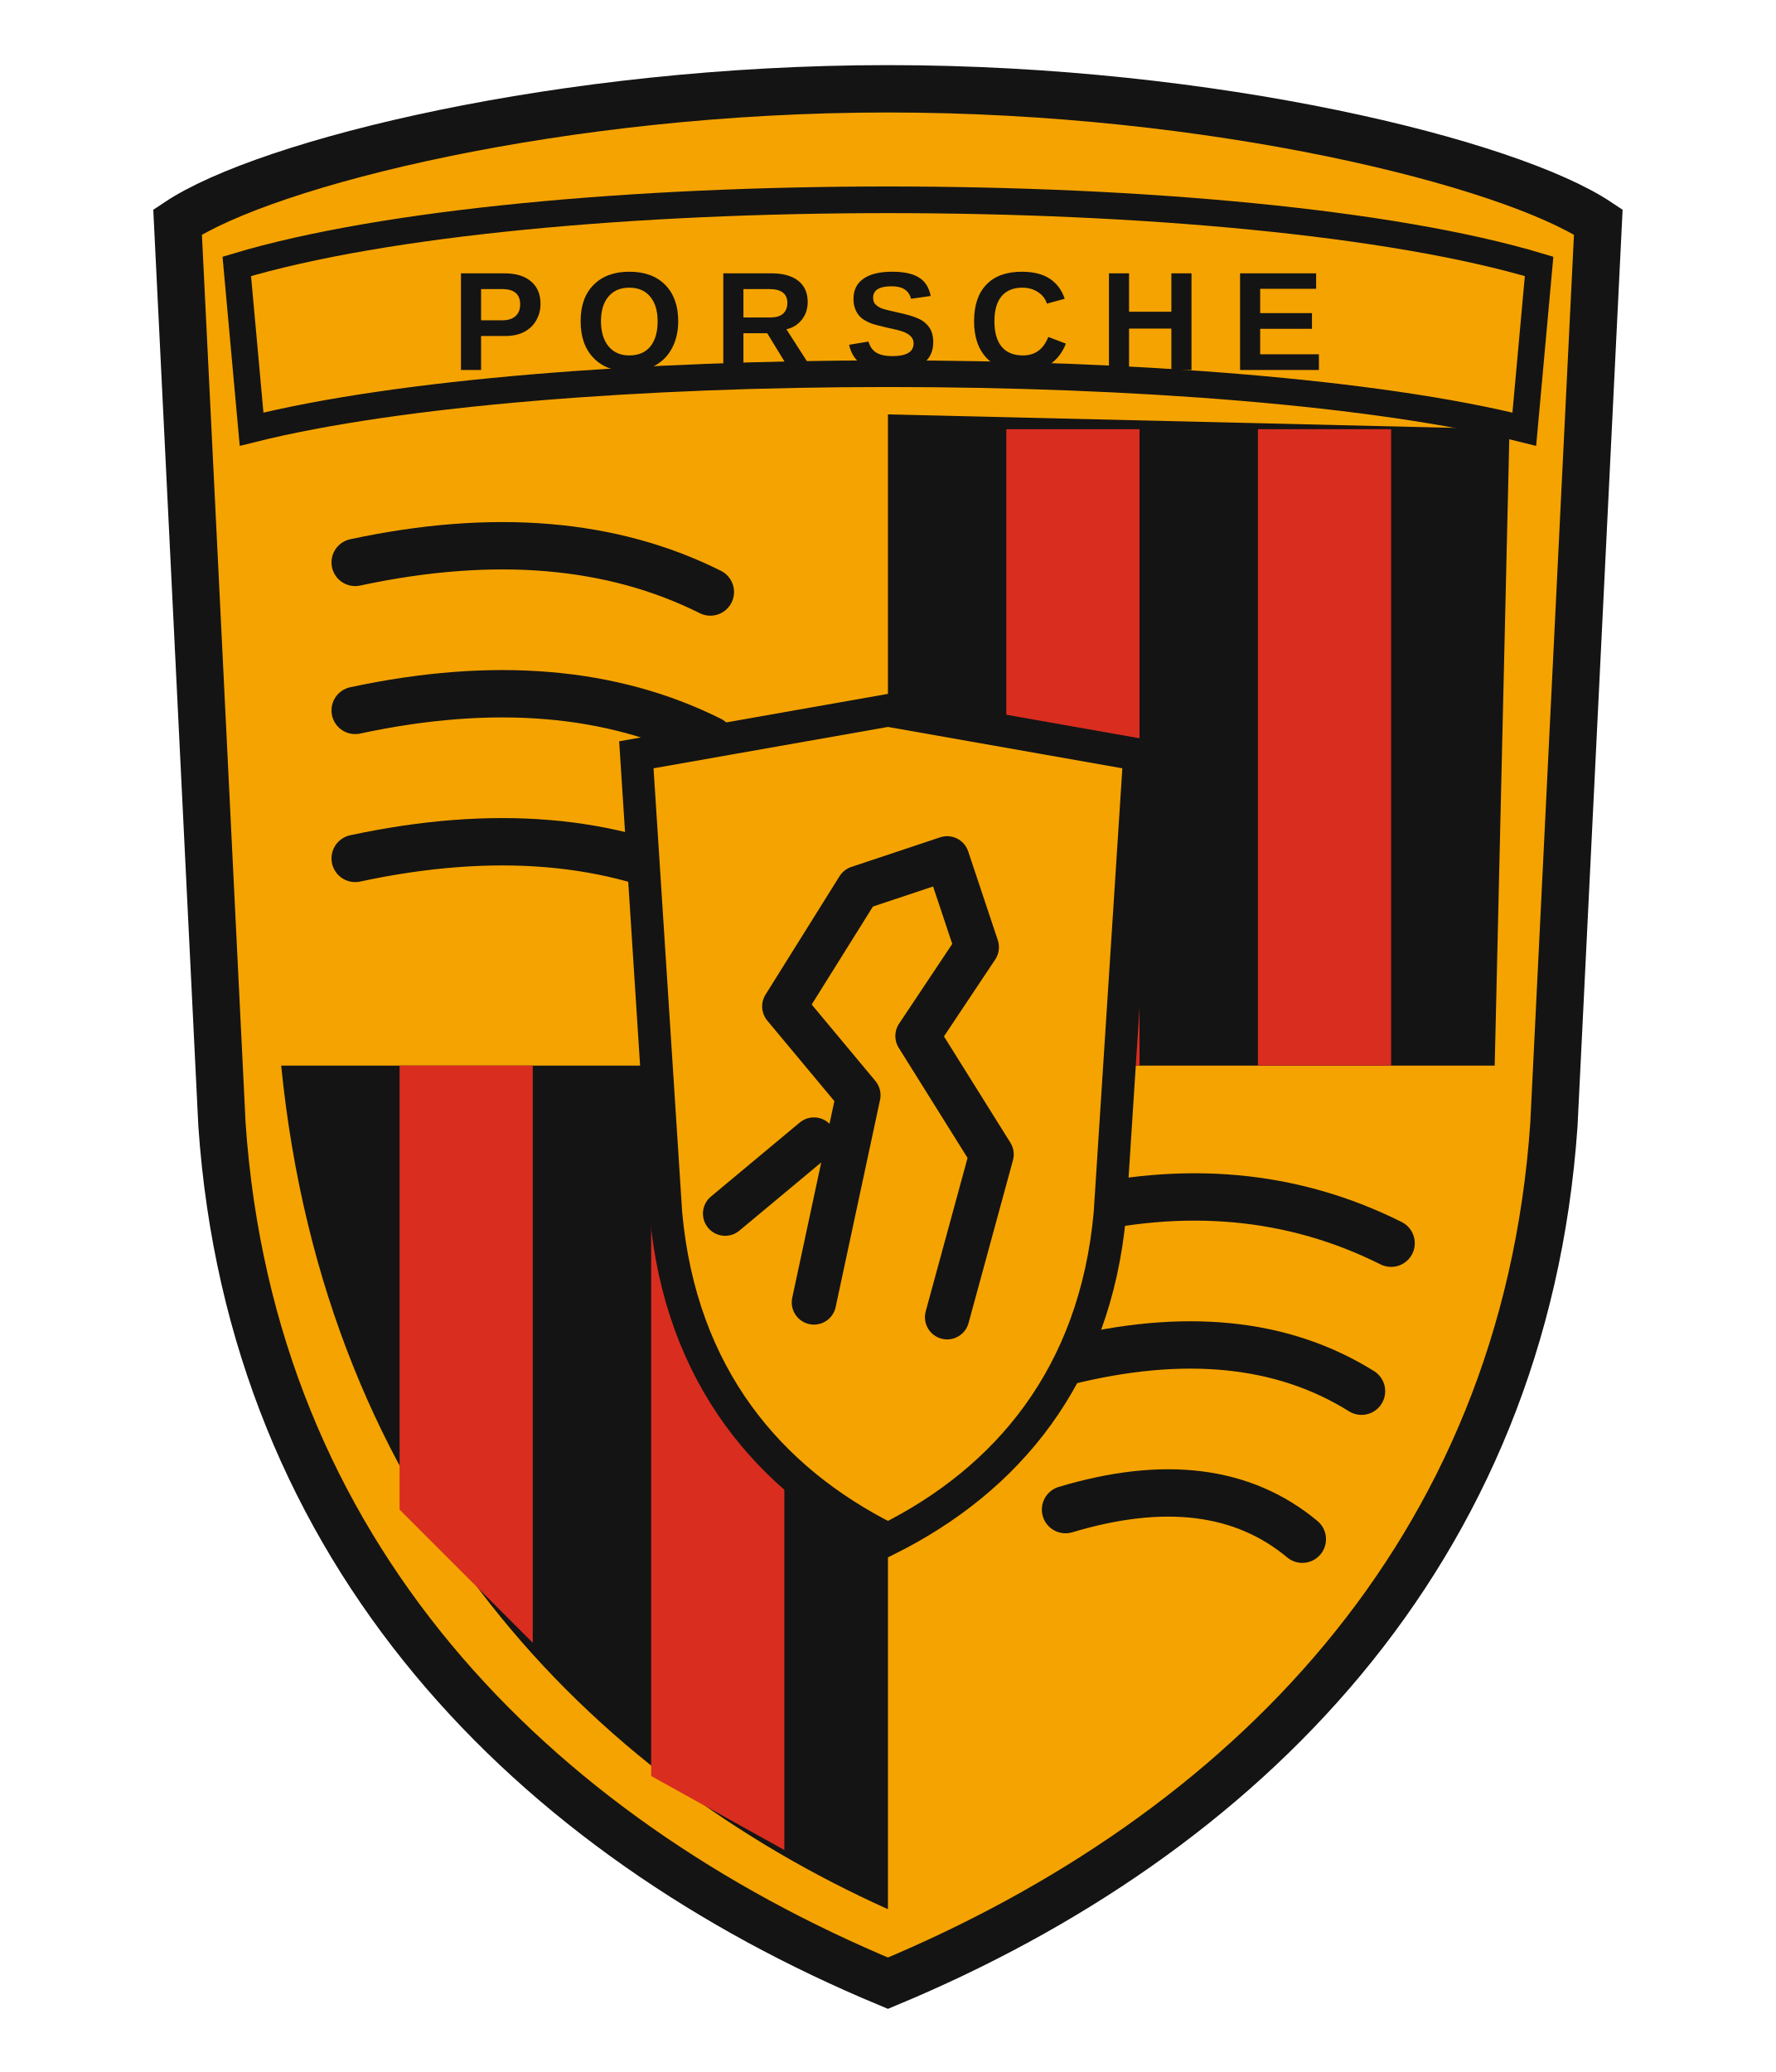
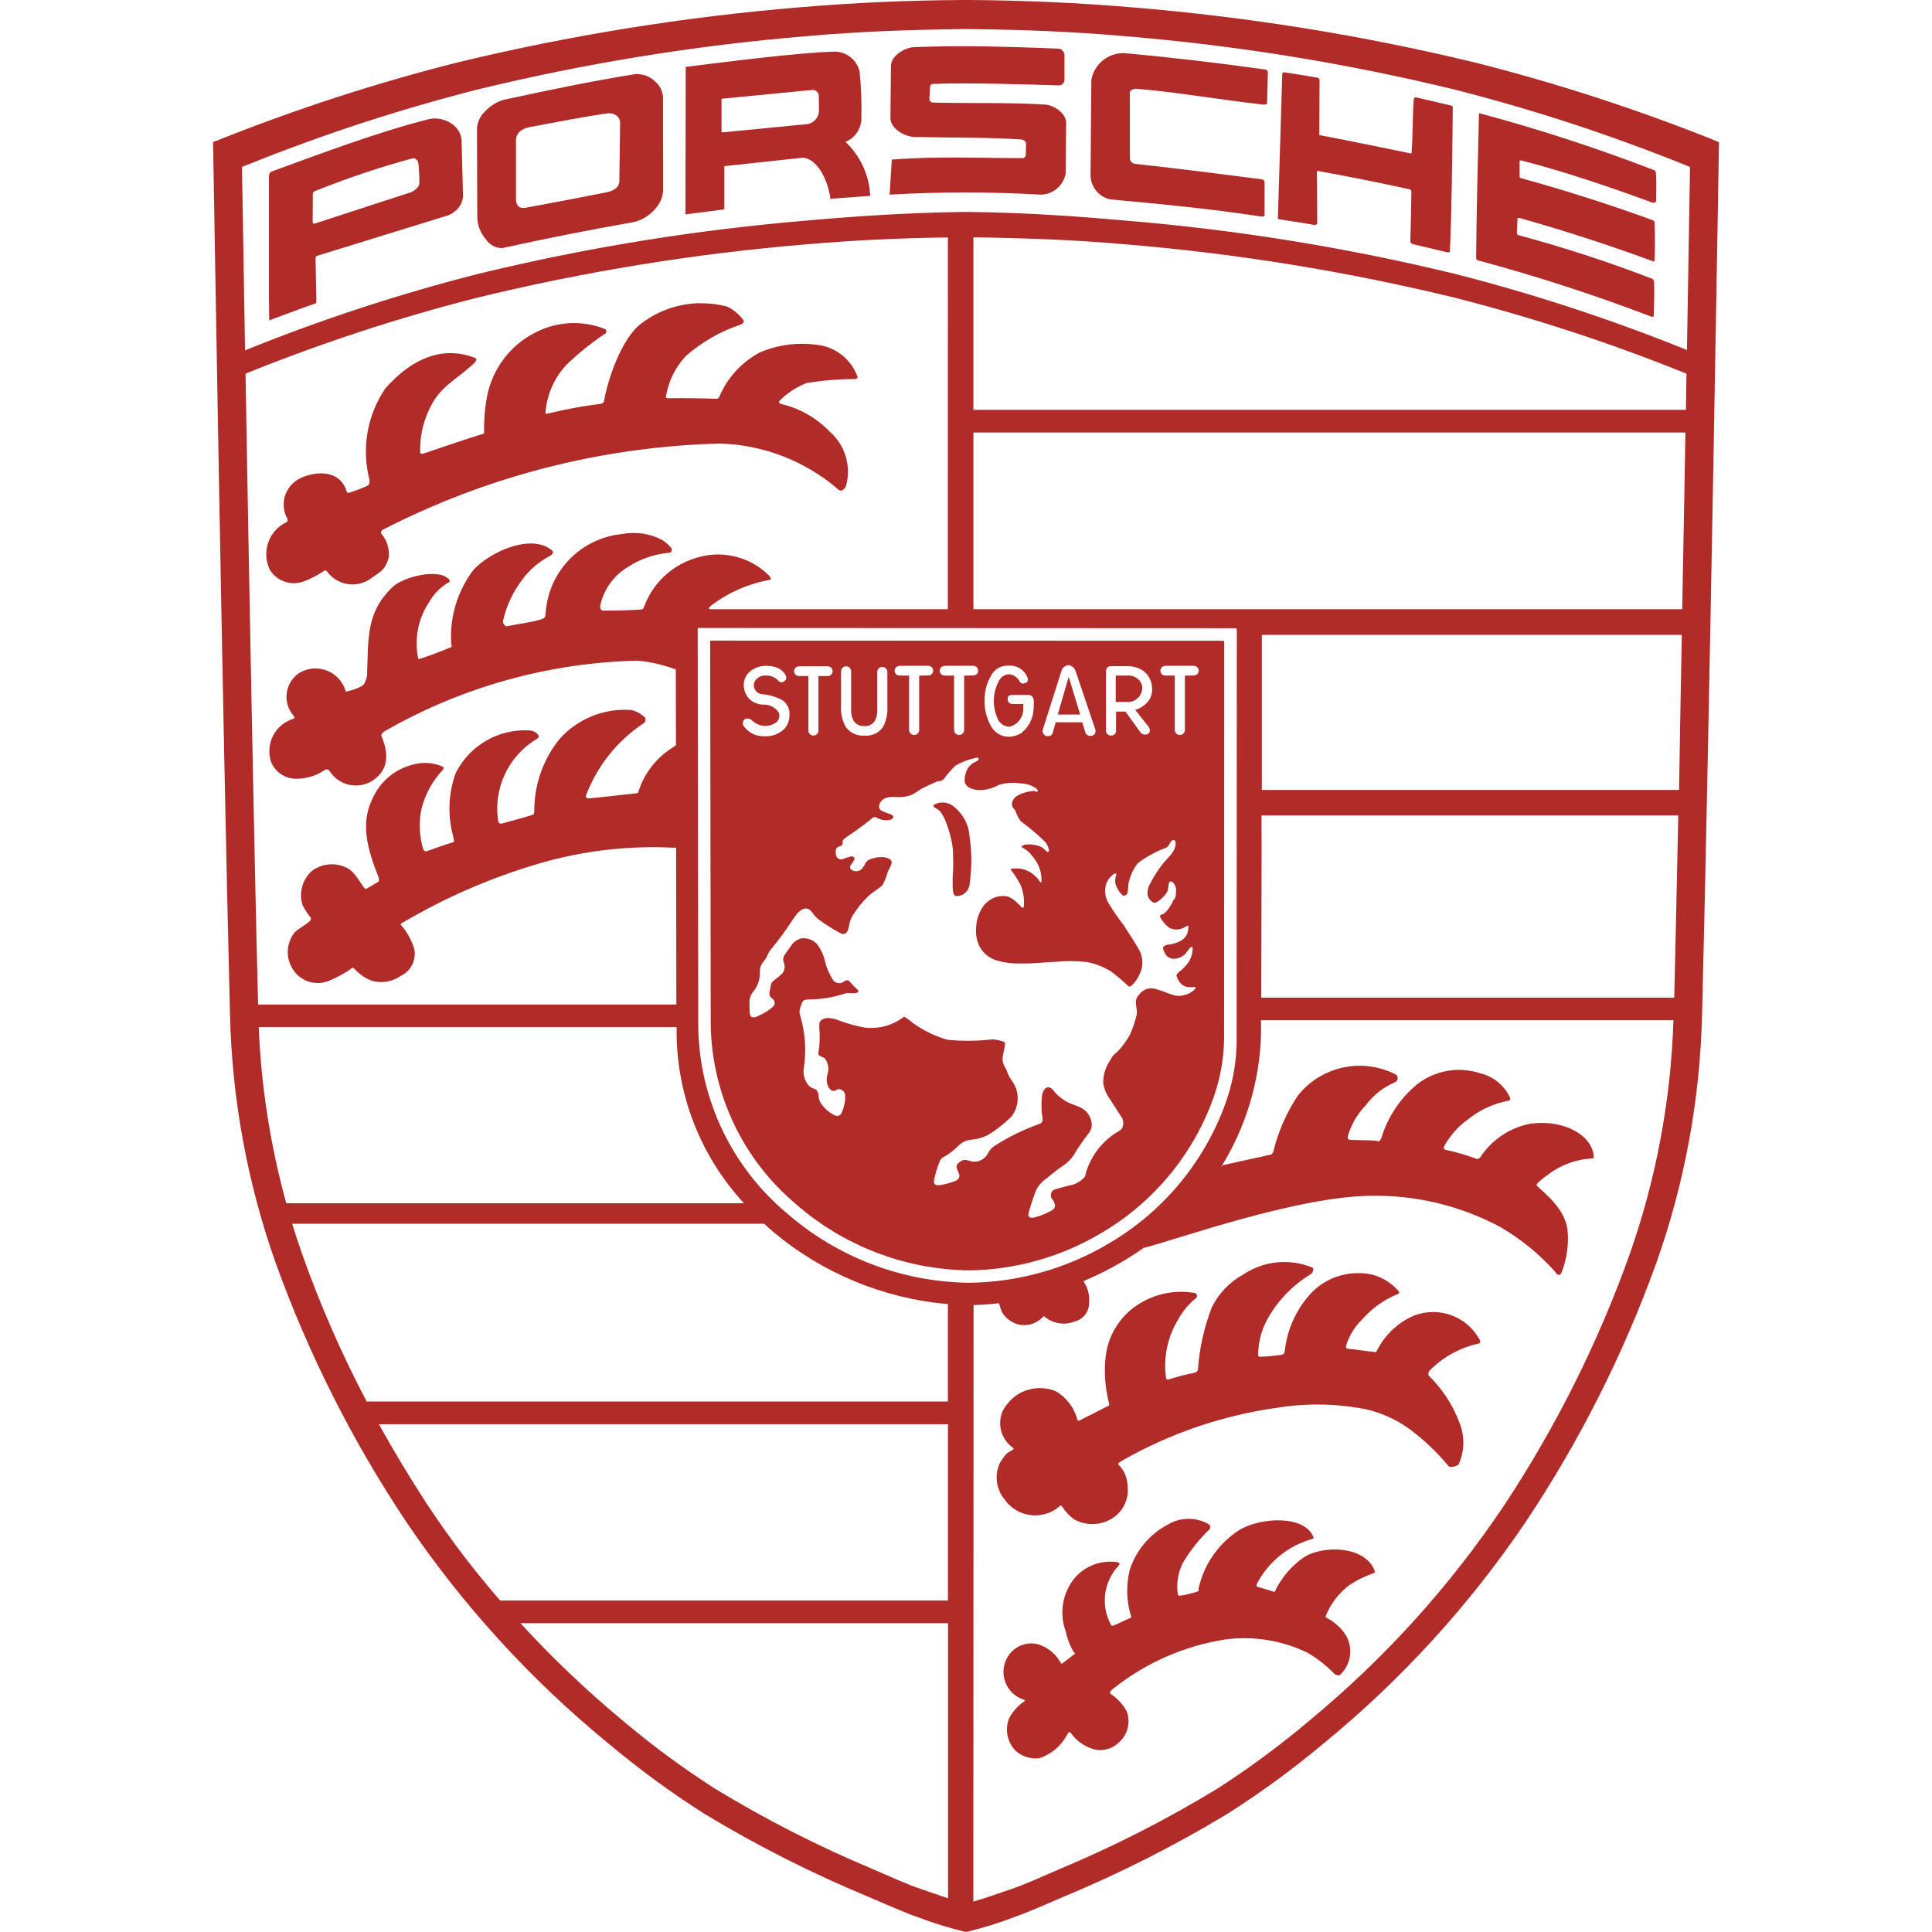
- <svg xmlns="http://www.w3.org/2000/svg" width="120" height="140" viewBox="0 0 120 140" role="img">
-   <path d="M60 6 C82 6 102 11 108 15 L105 76 C103 105 84 124 60 134 C36 124 17 105 15 76 L12 15 C18 11 38 6 60 6 Z" fill="#F5A300" stroke="#141414" stroke-width="3.2" />
-   <path d="M16 18 C36 12 84 12 104 18 L103 29 C83 24 37 24 17 29 Z" fill="#F5A300" stroke="#141414" stroke-width="1.8" />
-   <text x="60" y="25" text-anchor="middle" fill="#141414" font-family="Arial, Helvetica, sans-serif" font-weight="900" font-size="9.5" letter-spacing="2">PORSCHE</text>
-   <path d="M24 38 Q38 35 48 40 M24 48 Q38 45 48 50 M24 58 Q38 55 48 60" fill="none" stroke="#141414" stroke-width="3.2" stroke-linecap="round" />
-   <path d="M60 28 L102 29 L101 72 L60 72 Z" fill="#141414" />
-   <rect x="68" y="29" width="9" height="43" fill="#D92D20" />
-   <rect x="85" y="29" width="9" height="43" fill="#D92D20" />
-   <path d="M19 72 L60 72 L60 129 C40 120 22 102 19 72 Z" fill="#141414" />
-   <path d="M27 72 L36 72 L36 111 L27 102 Z" fill="#D92D20" />
-   <path d="M44 72 L53 72 L53 125 L44 120 Z" fill="#D92D20" />
-   <path d="M72 82 Q84 79 94 84 M72 92 Q84 89 92 94 M72 102 Q82 99 88 104" fill="none" stroke="#141414" stroke-width="3.2" stroke-linecap="round" />
-   <path d="M60 48 L77 51 L75 82 C74 93 68 100 60 104 C52 100 46 93 45 82 L43 51 Z" fill="#F5A300" stroke="#141414" stroke-width="2.2" />
-   <path d="M55 88 L58 74 L53 68 L58 60 L64 58 L66 64 L62 70 L67 78 L64 89 M55 77 L49 82" fill="none" stroke="#141414" stroke-width="3" stroke-linecap="round" stroke-linejoin="round" />
+ <svg xmlns="http://www.w3.org/2000/svg" fill="#B12B28" role="img" viewBox="0 0 24 24">
+   <path d="M11.972 0A25.68 25.68 0 0 0 9.93.091a27.858 27.858 0 0 0-4.248.685 23.565 23.565 0 0 0-2.975.966l-.06.022s.118 7.243.21 10.831a9.934 9.934 0 0 0 .569 3.098 14.899 14.899 0 0 0 1.622 3.214A12.884 12.884 0 0 0 7.56 21.66a11.234 11.234 0 0 0 1.192.873 15.214 15.214 0 0 0 2.038 1.031c.233.098.436.192.62.255A4.58 4.58 0 0 0 12 24a4.58 4.58 0 0 0 .59-.182c.182-.063.387-.156.62-.255a15.22 15.22 0 0 0 2.037-1.031 11.25 11.25 0 0 0 1.194-.873 12.88 12.88 0 0 0 2.511-2.752 14.889 14.889 0 0 0 1.622-3.214 9.934 9.934 0 0 0 .57-3.098c.091-3.588.21-10.827.21-10.827a.635.635 0 0 0-.057-.026 23.564 23.564 0 0 0-2.976-.966 27.856 27.856 0 0 0-4.248-.684A26.068 26.068 0 0 0 12.031 0zm0 .361h.057c.679.008 1.288.03 1.963.09a26.585 26.585 0 0 1 4.084.663 22.53 22.53 0 0 1 2.861.937.619.619 0 0 1 .057.025l-.038 2.274a.113.113 0 0 0-.019-.01 22.55 22.55 0 0 0-2.86-.937 26.61 26.61 0 0 0-4.085-.662c-.675-.06-1.281-.1-1.96-.108h-.058c-.679.009-1.29.048-1.965.108a26.608 26.608 0 0 0-4.084.665 22.547 22.547 0 0 0-2.861.938.116.116 0 0 0-.02.01l-.038-2.281.058-.022a22.527 22.527 0 0 1 2.86-.937A26.581 26.581 0 0 1 10.01.45c.675-.06 1.284-.08 1.963-.089zm.288.216a16.633 16.633 0 0 0-.902.008c-.121.005-.288.109-.29.23l-.007.648c-.002.132.172.236.305.239.462.01.87.002 1.318.03.033.003.062.023.062.056l-.003.13a.042.042 0 0 1-.045.046c-.521 0-1.066-.025-1.593.017-.028.002-.027-.005-.028.023l-.024.384-.002.03a16.318 16.318 0 0 1 1.882 0 .32.32 0 0 0 .305-.262l.006-.627c0-.129-.158-.224-.261-.23-.442-.028-.945-.013-1.394-.025a.046.046 0 0 1-.044-.05l.009-.145c0-.028.019-.036.047-.037.444-.016 1.107.005 1.562.019a.072.072 0 0 0 .06-.07V.674c0-.017-.032-.067-.063-.068V.605a33.113 33.113 0 0 0-.9-.028zm-1.88.064c-.423.008-1.341.125-1.862.19L8.515 2.64v.023l.47-.06a.014.014 0 0 0 .01-.006.014.014 0 0 0 .003-.01v-.523l.947-.102c.083-.015.18.046.256.169a.88.88 0 0 1 .114.339l.467-.035c.01 0 .03 0 .028-.01a.988.988 0 0 0-.307-.663.316.316 0 0 0 .197-.31 4.34 4.34 0 0 0-.022-.564.32.32 0 0 0-.3-.247zm3.59.019a.404.404 0 0 0-.413.332l-.01 1.195a.312.312 0 0 0 .24.289c.61.057 1.21.112 1.89.215.011 0 .032-.007.032-.017v-.416c0-.009-.02-.028-.027-.03-.454-.057-1.053-.137-1.589-.193a.076.076 0 0 1-.058-.07v-.812c0-.034.05-.052.084-.05.529.044 1.056.14 1.584.197.014.002.036-.007.037-.021l.01-.382a.037.037 0 0 0-.029-.033 36.382 36.382 0 0 0-1.75-.204zm1.98.237c-.012 0-.022.014-.022.025-.006.274-.045 1.457-.053 1.772v.027c.155.027.326.048.453.074.014.002.035-.008.035-.022-.002-.207 0-.448-.004-.636 0-.013.006-.014.02-.012a31.392 31.392 0 0 1 1.102.22c.008 0 .052.007.052.03-.003.217-.007.4-.013.617a.041.041 0 0 0 .027.04c.145.033.283.067.42.1.037.008.043.001.044-.012.022-.451.03-1.174.036-1.784 0-.008-.003-.02-.01-.022-.153-.035-.297-.072-.453-.105-.014-.003-.022.02-.023.035-.015.223-.009.43-.026.652 0 .008 0 .012-.009.01-.37-.076-.765-.158-1.132-.227-.01-.002-.006-.02-.005-.031l.003-.653a.033.033 0 0 0-.026-.03 23.196 23.196 0 0 0-.417-.068zM7.934.92a.303.303 0 0 0-.037 0c-.543.086-1.089.201-1.64.32a.5.5 0 0 0-.23.143.322.322 0 0 0-.102.205l.004 1.118a.434.434 0 0 0 .106.266.24.24 0 0 0 .204.11 38.518 38.518 0 0 1 1.633-.323.497.497 0 0 0 .268-.166.362.362 0 0 0 .098-.23L8.236 1.2a.28.28 0 0 0-.11-.198.303.303 0 0 0-.191-.08zm2.157.197a.076.076 0 0 1 .08.069l.003.189a.172.172 0 0 1-.14.166l-1.062.104-.009-.008V1.23l.009-.004 1.111-.108a.076.076 0 0 1 .008 0zm-2.52.29a.167.167 0 0 1 .078.022.117.117 0 0 1 .054.106l-.009.704a.125.125 0 0 1-.049.105.291.291 0 0 1-.12.047 61.16 61.16 0 0 1-.997.19.106.106 0 0 1-.088-.017.133.133 0 0 1-.03-.1v-.726a.143.143 0 0 1 .04-.097.243.243 0 0 1 .12-.06c.29-.054.67-.129.968-.172a.167.167 0 0 1 .033-.002zm10.81 0l-.001.001c-.008 0-.008.012-.008.019-.014.606-.03 1.167-.035 1.773 0 .013.006.03.018.033a22.245 22.245 0 0 1 2.158.7c.032.011.031-.013.031-.022.003-.138.01-.278.003-.416a.041.041 0 0 0-.025-.033 16.602 16.602 0 0 0-1.66-.541.028.028 0 0 1-.019-.026l.008-.18c0-.008.014-.01.022-.008a21.848 21.848 0 0 1 1.67.542c.01.003.01-.01.01-.019a5.121 5.121 0 0 0 0-.468.029.029 0 0 0-.02-.026 21.457 21.457 0 0 0-1.638-.523c-.008-.002-.018-.01-.018-.018v-.192c0-.008.013-.013.021-.01.564.144 1.184.36 1.615.519.038.014.06.008.06-.027 0-.157.006-.168-.002-.324-.002-.02-.004-.04-.022-.047a21.383 21.383 0 0 0-2.169-.707zm-12.97.064a.365.365 0 0 0-.084.009c-.65.166-1.303.414-1.956.652a.063.063 0 0 0-.03.052V3.65l.003.33s.471-.177.573-.21c.013-.004.013-.017.013-.031l-.01-.52c0-.015.002-.037.016-.04l1.625-.502a.306.306 0 0 0 .138-.101.237.237 0 0 0 .052-.156l-.017-.683a.272.272 0 0 0-.119-.197.365.365 0 0 0-.204-.068zm-.286.496c.036-.01.07.031.072.063a1.86 1.86 0 0 1 .012.25c-.001.045-.066.097-.11.11l-1.184.386c-.011.004-.031 0-.031-.012l.002-.358c0-.017.02-.031.036-.036a10.796 10.796 0 0 1 1.203-.403zm6.967.981c.653.01 1.246.03 1.9.088a26.591 26.591 0 0 1 4.083.663 22.501 22.501 0 0 1 2.861.937.107.107 0 0 1 .014.007 89.441 89.441 0 0 0-.007.448h-8.851zm-.317.002l-.001 4.618H8.827c-.043-.004-.015-.023.015-.052a1.71 1.71 0 0 1 .715-.312c.022-.002.028-.014-.003-.054a.898.898 0 0 0-.93-.212.985.985 0 0 0-.624.603.04.04 0 0 1-.04.031 6.734 6.734 0 0 1-.47.013c-.025 0-.037-.032-.035-.056a.737.737 0 0 1 .343-.484 1.1 1.1 0 0 1 .519-.178.04.04 0 0 0 .02-.063.515.515 0 0 0-.105-.093.758.758 0 0 0-.504-.077 1.053 1.053 0 0 0-.948.964c-.01.06.006.074-.053.094-.112.038-.322.064-.434.088-.02.003-.05-.043-.045-.063a1.309 1.309 0 0 1 .244-.522 1.006 1.006 0 0 1 .342-.291c.026-.013.05-.044.026-.064-.253-.22-.771.012-.98.241a1.37 1.37 0 0 0-.275.91c0 .016.014.041 0 .047a4.942 4.942 0 0 1-.4.15c-.012.003-.014-.028-.016-.04a.93.93 0 0 1 .147-.677.661.661 0 0 1 .244-.241c.01-.006.008-.018 0-.028-.115-.149-.569-.042-.708.094-.32.312-.297.615-.312 1.097-.001.023-.03.111-.056.123a.57.57 0 0 1-.184.07c-.021.006-.023.014-.028-.007a.39.39 0 0 0-.57-.222.356.356 0 0 0-.077.532c.015.017.02.034-.003.041a.42.42 0 0 0-.275.534.336.336 0 0 0 .296.21.628.628 0 0 0 .37-.108.043.043 0 0 1 .06.01.386.386 0 0 0 .531.124c.162-.107.234-.273.114-.559-.007-.016.02-.046.034-.054a6.615 6.615 0 0 1 3.144-.88 1.78 1.78 0 0 1 .456.101.094.094 0 0 1 .023.008l.002.941a.19.19 0 0 1-.034.025 1.005 1.005 0 0 0-.432.55c-.004.017-.006.021-.035.024-.193.019-.399.047-.591.062-.011.002-.032-.019-.028-.03a1.87 1.87 0 0 1 .725-.908.057.057 0 0 0 .01-.067.375.375 0 0 0-.168-.093 1.087 1.087 0 0 0-.895.362 1.418 1.418 0 0 0-.312.875c-.001.022.003.058-.019.065-.124.039-.261.074-.39.11-.015.004-.035-.011-.038-.027a1.006 1.006 0 0 1 .486-1.03c.051-.04-.038-.102-.102-.102a.963.963 0 0 0-.913.53 1.301 1.301 0 0 0-.03.793c.003.023.019.063-.006.069-.079.019-.265.09-.323.108-.021.007-.035-.003-.047-.03a1.041 1.041 0 0 1-.021-.488 1.102 1.102 0 0 1 .268-.493c.008-.01.011-.032 0-.037a.54.54 0 0 0-.378-.025.74.74 0 0 0-.477.38c-.159.297-.118.583.051 1.005.008.02.018.058 0 .07l-.137.08c-.017.013-.032.002-.044-.015-.055-.078-.124-.202-.21-.24a.415.415 0 0 0-.428.035.406.406 0 0 0-.12.431.875.875 0 0 0 .1.152c.01.014-.001.036-.013.047-.059.052-.14.09-.188.14a.395.395 0 0 0-.01.471.365.365 0 0 0 .45.123 1.624 1.624 0 0 0 .232-.122c.027-.018.045-.051.07-.025a.546.546 0 0 0 .224.153.427.427 0 0 0 .354-.062.305.305 0 0 0 .168-.338.875.875 0 0 0-.143-.27c-.033-.035-.035-.033 0-.054a7.435 7.435 0 0 1 1.66-.724 5.024 5.024 0 0 1 1.69-.207h.046l.003 1.949H3.206c-.054-2.133-.116-5.51-.156-7.836a.113.113 0 0 1 .014-.007 22.499 22.499 0 0 1 2.86-.937 26.59 26.59 0 0 1 4.084-.663 23.38 23.38 0 0 1 1.768-.086zm-3.088.816a1.237 1.237 0 0 0-.693.232c-.286.188-.456.773-.49.982a.044.044 0 0 1-.04.036 5.998 5.998 0 0 0-.676.125c-.007.001-.012-.01-.012-.017a.983.983 0 0 1 .258-.59 3.506 3.506 0 0 1 .493-.396c.013-.011.004-.045-.012-.051a1.035 1.035 0 0 0-.797.012 1.129 1.129 0 0 0-.675.867 2.062 2.062 0 0 0-.029.41c.002.017-.03.018-.045.023-.246.077-.504.167-.71.236-.01.004-.039.002-.039-.01a1.168 1.168 0 0 1 .175-.655c.12-.195.343-.305.505-.469.011-.012.028-.044.011-.051-.41-.165-.797.004-1.124.375a1.395 1.395 0 0 0-.2 1.124c.009.036 0 .075-.019.083a1.805 1.805 0 0 1-.23.089.025.025 0 0 1-.033-.02c-.093-.296-.44-.238-.597-.148a.361.361 0 0 0-.139.489.031.031 0 0 1-.01.044.442.442 0 0 0-.205.596.352.352 0 0 0 .428.137 1.208 1.208 0 0 0 .246-.129.027.027 0 0 1 .03.004.393.393 0 0 0 .566.08c.115-.082.16-.096.204-.244a.39.39 0 0 0-.09-.3c-.012-.01-.001-.04.013-.047A9.692 9.692 0 0 1 8.947 5.51a2.35 2.35 0 0 1 1.446.553.072.072 0 0 0 .062.031.098.098 0 0 0 .054-.056.66.66 0 0 0-.204-.678 1.21 1.21 0 0 0-.612-.344c-.012-.003-.02-.029-.01-.037a.968.968 0 0 1 .335-.22 3.587 3.587 0 0 1 .605-.05c.014-.001.035-.015.03-.028a.606.606 0 0 0-.527-.4 1.325 1.325 0 0 0-.693.1 1.118 1.118 0 0 0-.5.553.036.036 0 0 1-.032.02 12.139 12.139 0 0 0-.594-.007c-.014 0-.035 0-.035-.014a.943.943 0 0 1 .255-.517 1.989 1.989 0 0 1 .68-.386c.019-.006.04-.036.029-.051a.549.549 0 0 0-.201-.17 1.237 1.237 0 0 0-.347-.041zm3.405 1.607h8.845c-.012.686-.025 1.433-.04 2.195h-8.805zM8.681 7.801l6.666.003a.016.016 0 0 1 .017.013l-.002 5.138a2.354 2.354 0 0 1-.143.764 3.327 3.327 0 0 1-1.44 1.725 3.468 3.468 0 0 1-1.74.491 3.512 3.512 0 0 1-2.26-.86 3.078 3.078 0 0 1-1.105-2.31L8.667 7.82c0-.013.001-.019.014-.019zm6.994.086h5.217c-.012.645-.025 1.296-.034 1.926h-5.183V8.318zm-6.839.071c-.013 0-.014.005-.014.018l.007 4.753a2.97 2.97 0 0 0 1.054 2.225 3.333 3.333 0 0 0 2.153.827 3.284 3.284 0 0 0 1.66-.473 3.193 3.193 0 0 0 1.374-1.66 2.28 2.28 0 0 0 .136-.734l.002-4.94a.015.015 0 0 0-.016-.014zm4.436.304a.101.101 0 0 1 .001 0 .11.11 0 0 1 .087.071l.242.715a.079.079 0 0 1-.003.07.066.066 0 0 1-.054.024.065.065 0 0 1-.063-.044l-.038-.125h-.33l-.036.128c-.01.04-.04.044-.071.044a.063.063 0 0 1-.044-.028.057.057 0 0 1-.01-.052l.232-.728a.101.101 0 0 1 .087-.075zm-.763.007a.226.226 0 0 1 .023 0 .232.232 0 0 1 .235.157.046.046 0 0 1-.031.059.053.053 0 0 1-.07-.02.166.166 0 0 0-.132-.09.151.151 0 0 0-.133.1.498.498 0 0 0-.055.222.524.524 0 0 0 .046.228.159.159 0 0 0 .154.102.233.233 0 0 0 .166-.243v-.039h-.135a.057.057 0 0 1-.059-.063c0-.023.007-.05.059-.05h.192c.064 0 .073.048.073.09a.792.792 0 0 1-.011.152.399.399 0 0 1-.15.236.301.301 0 0 1-.15.043.257.257 0 0 1-.227-.145.618.618 0 0 1-.073-.31.577.577 0 0 1 .08-.304.226.226 0 0 1 .198-.125zm-2.988.002a.318.318 0 0 1 .004 0c.183.002.243.111.243.15 0 .035-.061.08-.095.039a.2.2 0 0 0-.157-.068.143.143 0 0 0-.15.096.114.114 0 0 0 .094.135.61.61 0 0 1 .267.08h-.001a.202.202 0 0 1 .081.18.247.247 0 0 1-.067.175.327.327 0 0 1-.247.088.297.297 0 0 1-.263-.14c-.004-.01-.01-.063.034-.078a.084.084 0 0 1 .082.026.239.239 0 0 0 .156.063.223.223 0 0 0 .148-.05.105.105 0 0 0 .024-.116.219.219 0 0 0-.193-.098.25.25 0 0 1-.172-.07.25.25 0 0 1-.069-.196.219.219 0 0 1 .1-.163.318.318 0 0 1 .181-.053zm1.649 0a.06.06 0 0 1 .001 0 .06.06 0 0 1 .006 0h.355a.06.06 0 1 1 0 .12l-.114.002v.682a.063.063 0 0 1-.125 0v-.683h-.116a.06.06 0 0 1-.007-.12zm.56 0a.06.06 0 0 1 .001 0 .06.06 0 0 1 .006 0h.354a.06.06 0 1 1 0 .12l-.114.002v.682a.063.063 0 0 1-.125 0v-.683h-.115a.06.06 0 0 1-.007-.12zm2.74 0a.06.06 0 0 1 .002 0 .06.06 0 0 1 .006 0h.353a.06.06 0 1 1 0 .12l-.112.002v.682a.063.063 0 0 1-.125 0v-.683h-.116a.06.06 0 0 1-.007-.12zm-.677.004a.063.063 0 0 1 .012 0h.19a.364.364 0 0 1 .208.058.278.278 0 0 1 .108.206.235.235 0 0 1-.071.198.305.305 0 0 1-.117.075l-.02.007.158.2a.086.086 0 0 1 .023.056c-.002.032-.023.05-.06.05a.066.066 0 0 1-.056-.027l-.187-.258h-.117v.23a.059.059 0 0 1-.063.067.06.06 0 0 1-.062-.067v-.726a.073.073 0 0 1 .016-.05.063.063 0 0 1 .038-.019zm-3.87.002a.06.06 0 0 1 .003 0h.357a.06.06 0 0 1 0 .121h-.116v.684a.063.063 0 0 1-.125 0v-.684h-.116a.06.06 0 0 1-.003-.12zm.583 0a.063.063 0 0 1 .002 0 .063.063 0 0 1 .065.064v.471a.258.258 0 0 0 .037.151.146.146 0 0 0 .127.056.138.138 0 0 0 .125-.056.265.265 0 0 0 .035-.15V8.34h.001a.063.063 0 0 1 .125 0v.432a.474.474 0 0 1-.056.262.25.25 0 0 1-.228.104.26.26 0 0 1-.23-.104.456.456 0 0 1-.061-.262V8.34a.063.063 0 0 1 .058-.063zm3.354.115v.328h.13a.18.18 0 0 0 .2-.174.15.15 0 0 0-.051-.109.178.178 0 0 0-.13-.045zm-.584.015l-.136.469h.278zm-1.14 1.005c.011 0 .021.002.022.011.002.018-.016.029-.042.042a.206.206 0 0 0-.094.08.31.31 0 0 0-.039.163.115.115 0 0 0 .063.079.298.298 0 0 0 .142.028.502.502 0 0 0 .215-.063.581.581 0 0 1 .276-.02.341.341 0 0 1 .194.063c.024.017.02.038.011.04-.014.005-.029-.012-.044-.01a.674.674 0 0 0-.142.03c-.06.027-.087.037-.116.09a.099.099 0 0 0-.007.073c.01.024.035.04.04.057a.446.446 0 0 0 .064.125.205.205 0 0 0 .03.023 2.668 2.668 0 0 1 .282.243.26.26 0 0 1 .04.093c.003.012-.007.03-.018.025a.255.255 0 0 1-.036-.029.178.178 0 0 0-.053-.039.368.368 0 0 0-.176-.025c-.027 0-.081.024-.05.036a.357.357 0 0 1 .132.116.43.43 0 0 1 .107.31c0 .006-.012.01-.015.006a.359.359 0 0 0-.102-.109.324.324 0 0 0-.21-.062c-.015.001-.06 0-.055.014a1.19 1.19 0 0 1 .123.191.562.562 0 0 1 .039.276c-.001.005-.02.01-.023.005a.61.61 0 0 0-.077-.076.349.349 0 0 0-.094-.06.29.29 0 0 0-.204.028.325.325 0 0 0-.13.132.492.492 0 0 0-.062.205.46.46 0 0 0 .042.257.368.368 0 0 0 .19.164.955.955 0 0 0 .334.044c.139.005.278-.016.417-.02a1.943 1.943 0 0 1 .396.003.88.88 0 0 1 .3.12 2.64 2.64 0 0 1 .215.183c.008.006.026-.003.035-.009a.462.462 0 0 0 .131-.233.346.346 0 0 0-.056-.246c-.047-.085-.116-.18-.17-.27a2.962 2.962 0 0 1-.202-.296.305.305 0 0 1-.017-.221.238.238 0 0 1 .107-.128c.011-.007.022.006.017.021a.184.184 0 0 0-.008.112.32.32 0 0 0 .089.14c.013.01.047-.005.055-.021.018-.043.007-.11.023-.154a.619.619 0 0 1 .108-.226 1.47 1.47 0 0 1 .36-.196c.033-.019.054-.105.091-.091.037.013.017.1-.011.142-.04.062-.087.1-.131.156a1.536 1.536 0 0 0-.157.247.222.222 0 0 0-.029.137.14.14 0 0 0 .073.094c.022.01.05-.01.07-.025a.385.385 0 0 0 .097-.103c.023-.038.01-.089.032-.128.006-.009.03-.007.037 0a.139.139 0 0 1 .044.084.393.393 0 0 1-.01.113c-.003.008-.024.027-.031.045a.244.244 0 0 1-.02.04c-.036.063-.078.116-.125.126-.01.001-.017.021-.01.03a.391.391 0 0 0 .113.132.198.198 0 0 0 .152.01c.027-.008.048-.027.079-.037.013-.004.005.004.005.017a.27.27 0 0 1-.015.086.19.19 0 0 1-.075.083.395.395 0 0 1-.166.05c-.027.005-.068.025-.058.051a.256.256 0 0 0 .042.085.122.122 0 0 0 .08.039.205.205 0 0 0 .125-.036c.04-.026.061-.074.096-.108.007-.006.026 0 .026.01a.36.36 0 0 1-.041.158.497.497 0 0 1-.128.138c-.015.013-.033.029-.033.049a.2.2 0 0 0 .044.084.134.134 0 0 0 .083.054.269.269 0 0 0 .1 0c.013 0 .01.023-.001.031a.253.253 0 0 1-.117.068.25.25 0 0 1-.128.008c-.081-.02-.134-.05-.214-.073a.23.23 0 0 0-.135-.009.227.227 0 0 0-.106.083.133.133 0 0 0-.03.064c-.006.063.025.13.005.192a1.415 1.415 0 0 1-.081.234 1.314 1.314 0 0 1-.115.165c-.04.054-.093.074-.12.133a.638.638 0 0 1-.038.063.515.515 0 0 0-.058.229.452.452 0 0 0 .085.209l.153.237a.149.149 0 0 1 .009.083.088.088 0 0 1-.044.07.893.893 0 0 0-.419.527l-.002.013v.004a.106.106 0 0 1-.021.042.334.334 0 0 1-.19.096c-.055.015-.11.029-.165.046a.077.077 0 0 0-.044.031.08.08 0 0 0 .009.097.137.137 0 0 1 .03.071.063.063 0 0 1-.013.042.108.108 0 0 1-.028.022.865.865 0 0 1-.216.087c-.05.011-.086-.002-.07-.059a3.075 3.075 0 0 1 .098-.293.42.42 0 0 1 .133-.14 2.289 2.289 0 0 1 .212-.162.411.411 0 0 0 .119-.126 3.299 3.299 0 0 1 .19-.275.163.163 0 0 0 .029-.129.246.246 0 0 0-.142-.185 1.052 1.052 0 0 0-.085-.034.534.534 0 0 1-.246-.175.09.09 0 0 0-.062-.04c-.063.002-.081.09-.083.138a1.17 1.17 0 0 0 .004.212.18.18 0 0 1 .004.072.055.055 0 0 1-.039.034 2.74 2.74 0 0 0-.565.279.24.24 0 0 0-.063.07l-.017.029a.187.187 0 0 1-.223.08.5.5 0 0 0-.044-.011.094.094 0 0 0-.064.017.162.162 0 0 0-.041.036.06.06 0 0 0-.01.019v.006a.057.057 0 0 0 0 .008.07.07 0 0 0 .004.017l.022.06a.066.066 0 0 1-.038.096.881.881 0 0 1-.203.055c-.04.005-.075-.01-.065-.057a1.1 1.1 0 0 1 .07-.237.094.094 0 0 1 .057-.06.79.79 0 0 0 .179-.14.266.266 0 0 1 .169-.073.512.512 0 0 0 .262-.1 1.73 1.73 0 0 0 .225-.186.37.37 0 0 0-.006-.46l-.02-.035c-.019-.03-.03-.073-.046-.104a.24.24 0 0 1-.039-.104c0-.068.027-.133.031-.201a.024.024 0 0 0-.016-.025.488.488 0 0 0-.137-.03 2.677 2.677 0 0 1-.56.006 1.423 1.423 0 0 1-.39-.18c-.053-.033-.085-.07-.139-.101-.014-.008-.015-.005-.028.006a.672.672 0 0 1-.459.125h-.002a1.766 1.766 0 0 1-.294-.077c-.073-.027-.19-.074-.26-.015-.029.025-.022.06-.022.093a1.244 1.244 0 0 1-.01.305.038.038 0 0 0 .003.032.044.044 0 0 0 .006.006.136.136 0 0 0 .036.02l.01.004c.028.01.033.023.05.058a.196.196 0 0 1 .016.062.159.159 0 0 1-.003.062.544.544 0 0 1-.009.039.207.207 0 0 0 .008.135.115.115 0 0 0 .042.053.073.073 0 0 0 .01.004.063.063 0 0 0 .01.003.068.068 0 0 0 .01 0h.01a.074.074 0 0 0 .02-.008l.004-.002a.05.05 0 0 1 .035-.012.046.046 0 0 1 .01.003.08.08 0 0 1 .063.074.484.484 0 0 1-.046.221.058.058 0 0 1-.077.03l-.018-.007a.445.445 0 0 1-.14-.117.19.19 0 0 1-.049-.112.12.12 0 0 0-.028-.082.09.09 0 0 0-.032-.016.144.144 0 0 1-.07-.046.268.268 0 0 1-.052-.219 1.5 1.5 0 0 0-.046-.64.149.149 0 0 1 .002-.108l.016-.043a.148.148 0 0 1 .007-.016.06.06 0 0 1 .042-.032.167.167 0 0 1 .029-.003 1.516 1.516 0 0 0 .45-.07.152.152 0 0 1 .062-.01.89.89 0 0 0 .073.002c.03 0 .06-.027.024-.05a.847.847 0 0 1-.084-.087.046.046 0 0 0-.052-.022.072.072 0 0 0-.01.005l-.009.005a.098.098 0 0 1-.152-.029.824.824 0 0 1-.087-.202.555.555 0 0 0-.109-.238.235.235 0 0 0-.19-.063.216.216 0 0 0-.13.098l-.063.088a.144.144 0 0 0-.031.067.107.107 0 0 0 0 .016.14.14 0 0 0 .008.032.133.133 0 0 1-.039.154l-.094.075a.087.087 0 0 0-.03.06.527.527 0 0 1-.012.06.13.13 0 0 0-.003.045.088.088 0 0 0 .002.012.081.081 0 0 0 .031.04.156.156 0 0 1 .013.012.074.074 0 0 1 .012.017.06.06 0 0 1-.012.07.219.219 0 0 1-.024.021.753.753 0 0 1-.19.108.098.098 0 0 1-.026.006c-.038.003-.05-.026-.052-.06-.003-.044-.003-.089-.003-.134a.207.207 0 0 1 .057-.137.36.36 0 0 0 .072-.225.197.197 0 0 1 .04-.13.305.305 0 0 0 .057-.09.257.257 0 0 1 .039-.066 3.861 3.861 0 0 0 .281-.384c.054-.086.155-.192.237-.073a.357.357 0 0 0 .078.084 2.395 2.395 0 0 0 .259.164c.094.053.109-.042.125-.121v-.003a.331.331 0 0 1 .038-.092 1.26 1.26 0 0 1 .202-.247c.043-.038.105-.076.15-.113.018-.016.023-.018.03-.04.009-.022.024-.05.034-.078.01-.027.015-.055.024-.076a.344.344 0 0 0 .044-.098v-.003a.023.023 0 0 0 0-.005v-.007l-.003-.007a.05.05 0 0 0-.021-.024.18.18 0 0 0-.102-.026h-.003a.384.384 0 0 0-.148.031.106.106 0 0 0-.054.054.226.226 0 0 1-.042.063.098.098 0 0 1-.13.006c-.024-.016-.014-.043 0-.063a.414.414 0 0 0 .035-.05.042.042 0 0 0 .005-.025v-.004l-.002-.005a.031.031 0 0 0-.005-.006.046.046 0 0 0-.045-.007.98.98 0 0 0-.083.027.064.064 0 0 1-.094-.047.174.174 0 0 1-.003-.055.055.055 0 0 1 .04-.05c.02-.006.05-.017.046-.042a.079.079 0 0 1 0-.023.052.052 0 0 1 .012-.024.14.14 0 0 1 .03-.025 3.869 3.869 0 0 0 .32-.234.05.05 0 0 1 .064-.01l.01.006a.223.223 0 0 0 .151.02.046.046 0 0 0 .041-.03.025.025 0 0 0 0-.005v-.005l-.002-.006-.003-.004a.071.071 0 0 0-.035-.021l-.058-.021a.269.269 0 0 1-.052-.025.053.053 0 0 1-.025-.059c.023-.113.147-.114.241-.105h.004a.505.505 0 0 0 .14-.022c.06-.021.106-.067.163-.094.057-.027.117-.057.176-.08.018-.006.033-.002.049-.009a.091.091 0 0 0 .035-.025.965.965 0 0 1 .142-.163.822.822 0 0 1 .236-.092.107.107 0 0 1 .03-.006zm-.425.557a.219.219 0 0 0-.105.026c-.009.005-.015.016-.008.024.018.021.049.03.07.05a.16.16 0 0 1 .035.046c.009.019.024.04.033.06a1.296 1.296 0 0 1 .045.123 1.227 1.227 0 0 1 .05.209c.01.057.007.117.01.175v.081c-.001.023-.001.047-.003.07a1.143 1.143 0 0 0-.004.098v.08c.002.07.013.12.044.12a.18.18 0 0 0 .084-.019.175.175 0 0 0 .085-.148 2.026 2.026 0 0 0-.003-.576.51.51 0 0 0-.188-.362.219.219 0 0 0-.144-.057zm3.96.161h5.177c-.017.825-.034 1.6-.05 2.263h-5.13l.004-1.862zm-.006 2.544h5.123a9.697 9.697 0 0 1-.545 2.911 14.495 14.495 0 0 1-1.56 3.118 12.45 12.45 0 0 1-2.415 2.669 10.809 10.809 0 0 1-1.147.848 14.592 14.592 0 0 1-1.96.999c-.224.096-.418.186-.596.247-.193.065-.358.125-.474.156v-.115l.003-7.295a3.552 3.552 0 0 0 .316-.023c.005.015.016.057.031.1a.333.333 0 0 0 .219.166.317.317 0 0 0 .306-.107.373.373 0 0 0 .388.067.235.235 0 0 0 .175-.227.43.43 0 0 0-.033-.208l-.036-.066a3.925 3.925 0 0 0 .744-.41l.02-.006c.373-.094 1.872-.631 2.791-.643a3.28 3.28 0 0 1 1.627.39 2.792 2.792 0 0 1 .682.56c.006.009.013.028.037.032a.036.036 0 0 0 .034-.022 1.139 1.139 0 0 0 .079-.516c-.02-.282-.3-.486-.383-.57-.003-.003-.01-.021.02-.041a.674.674 0 0 1 .105-.085.983.983 0 0 1 .562-.212c.03.003.02-.04.012-.076-.058-.25-.415-.412-.79-.354a.963.963 0 0 0-.613.417c-.007.011-.042.027-.056.013a2.926 2.926 0 0 0-.369-.107c-.045-.01-.021-.044-.019-.05a1.003 1.003 0 0 1 .304-.337 1.125 1.125 0 0 1 .494-.224c.022 0 .022-.03.016-.04a.55.55 0 0 0-.375-.302.844.844 0 0 0-.78.14 1.397 1.397 0 0 0-.445.673c-.014.02-.018.036-.036.032-.099-.02-.345-.007-.367-.022-.015-.007-.012-.03-.009-.045a.91.91 0 0 1 .222-.38.882.882 0 0 1 .364-.286.055.055 0 0 0 .01-.094.98.98 0 0 0-1.22.263 2.192 2.192 0 0 0-.304.696c-.002.009-.017.036-.036.036l-.508.112-.083.019-.022.023a3.29 3.29 0 0 0 .497-1.65zm-12.45.085h5.19v.09a3.145 3.145 0 0 0 .837 2.098H3.556a9.74 9.74 0 0 1-.342-2.188zm.415 2.443h5.863a2.566 2.566 0 0 0 .112.1 3.897 3.897 0 0 0 2.17.898v1.21h-7.22a13.789 13.789 0 0 1-.8-1.827 10.401 10.401 0 0 1-.125-.38zm10.584.29l-.01.012h-.002l-.002-.002a3.29 3.29 0 0 0 .015-.01zm1.738.185a.911.911 0 0 0-.507.155.934.934 0 0 0-.392.41 2.65 2.65 0 0 0-.172.775.063.063 0 0 1-.038.035 2.897 2.897 0 0 0-.335.087.026.026 0 0 1-.023-.02 1.105 1.105 0 0 1 .15-.727.886.886 0 0 1 .218-.263.037.037 0 0 0-.017-.068.98.98 0 0 0-.648.114.888.888 0 0 0-.452.667 1.589 1.589 0 0 0 .042.594c0 .006.006.027-.016.031-.076.037-.282.145-.355.18-.005.002-.019.005-.022-.006a.58.58 0 0 0-.268-.358.526.526 0 0 0-.446.022.548.548 0 0 0-.216.224.375.375 0 0 0 .127.455c.006.006.017.02 0 .025-.09.049-.092.06-.16.161a.428.428 0 0 0 .052.45.465.465 0 0 0 .7.082c.004-.003.018.005.025.02a.548.548 0 0 0 .143.151.463.463 0 0 0 .455 0 .413.413 0 0 0 .21-.415.378.378 0 0 0-.111-.262c-.013-.016 0-.024.034-.046a5.404 5.404 0 0 1 1.96-.666 3.121 3.121 0 0 1 1.076.022 1.504 1.504 0 0 1 .629.312 2.841 2.841 0 0 1 .406.402.164.164 0 0 0 .117-.025.66.66 0 0 0 .014-.517 1.604 1.604 0 0 0-.384-.59c-.003-.002-.003-.013-.003-.02-.004-.03.015-.045.052-.079a1.211 1.211 0 0 1 .562-.297c.027-.002.038-.022.02-.053a.656.656 0 0 0-.808-.298h-.001a.916.916 0 0 0-.454.416c-.006.011-.022.05-.037.038-.09-.008-.242-.032-.331-.04-.041-.002-.025-.039-.024-.045a.744.744 0 0 1 .194-.316 1.176 1.176 0 0 1 .444-.318.021.021 0 0 0 .016-.031.627.627 0 0 0-.465-.229.81.81 0 0 0-.617.238 1.255 1.255 0 0 0-.337.74c-.009.023-.02.035-.037.035a2 2 0 0 1-.278.025c-.015-.004-.014-.02-.014-.036a.91.91 0 0 1 .101-.406 1.491 1.491 0 0 1 .55-.582c.036-.025.038-.076.026-.082a.911.911 0 0 0-.355-.071zM4.707 17.692h7.069v2.19H6.213a11.237 11.237 0 0 1-.898-1.181 16.446 16.446 0 0 1-.609-1.01zm10.076 1.176a.497.497 0 0 0-.273.069.982.982 0 0 0-.475.56 1.09 1.09 0 0 0 .012.571c.003.007.012.024-.002.03-.078.03-.136.065-.213.096-.004 0-.024.005-.028-.005a.631.631 0 0 1 .088-.736c.017-.015.027-.035-.008-.047a.588.588 0 0 0-.531.193.677.677 0 0 0-.117.659.922.922 0 0 0 .099.261c.003.005.03.021.014.028l-.15.115c-.003.003-.014.008-.019 0a.486.486 0 0 0-.29-.238.341.341 0 0 0-.317.088.361.361 0 0 0 .147.602c.007.003.017.012.005.02a.587.587 0 0 0-.19.212.377.377 0 0 0 .085.406.37.37 0 0 0 .29.089.605.605 0 0 0 .357-.313c.002-.003.021-.017.031-.006a.531.531 0 0 0 .264.2.324.324 0 0 0 .323-.065.35.35 0 0 0 .111-.4.61.61 0 0 0-.201-.216c-.013-.01-.003-.035.023-.055a2.972 2.972 0 0 1 1.402-.62 1.801 1.801 0 0 1 1.025.166 1.547 1.547 0 0 1 .337.267c.013.007.05.02.063.008a.397.397 0 0 0 .035-.548.654.654 0 0 0-.206-.165.043.043 0 0 1-.007-.015.906.906 0 0 1 .301-.393 1.382 1.382 0 0 1 .295-.143c.022-.006.018-.02.007-.047-.128-.293-.635-.304-.874-.15a1.088 1.088 0 0 0-.346.396c-.005.01-.012.04-.025.031l-.213-.064c-.004 0-.004-.024-.002-.028a1.115 1.115 0 0 1 .696-.565c.015-.006.01-.02.007-.028-.11-.268-.661-.245-.93-.074a1.167 1.167 0 0 0-.493.714c-.003.02.006.037-.007.04a1.239 1.239 0 0 1-.23.055.024.024 0 0 1-.022-.023.642.642 0 0 1 .067-.392 2 2 0 0 1 .324-.408.043.043 0 0 0-.003-.063.497.497 0 0 0-.236-.07zm-3.006 1.296v3.417c-.098-.032-.214-.074-.342-.117-.178-.06-.373-.151-.597-.247a14.587 14.587 0 0 1-1.96-1 10.816 10.816 0 0 1-1.147-.847 12.861 12.861 0 0 1-1.266-1.206h5.31z" />
</svg>
